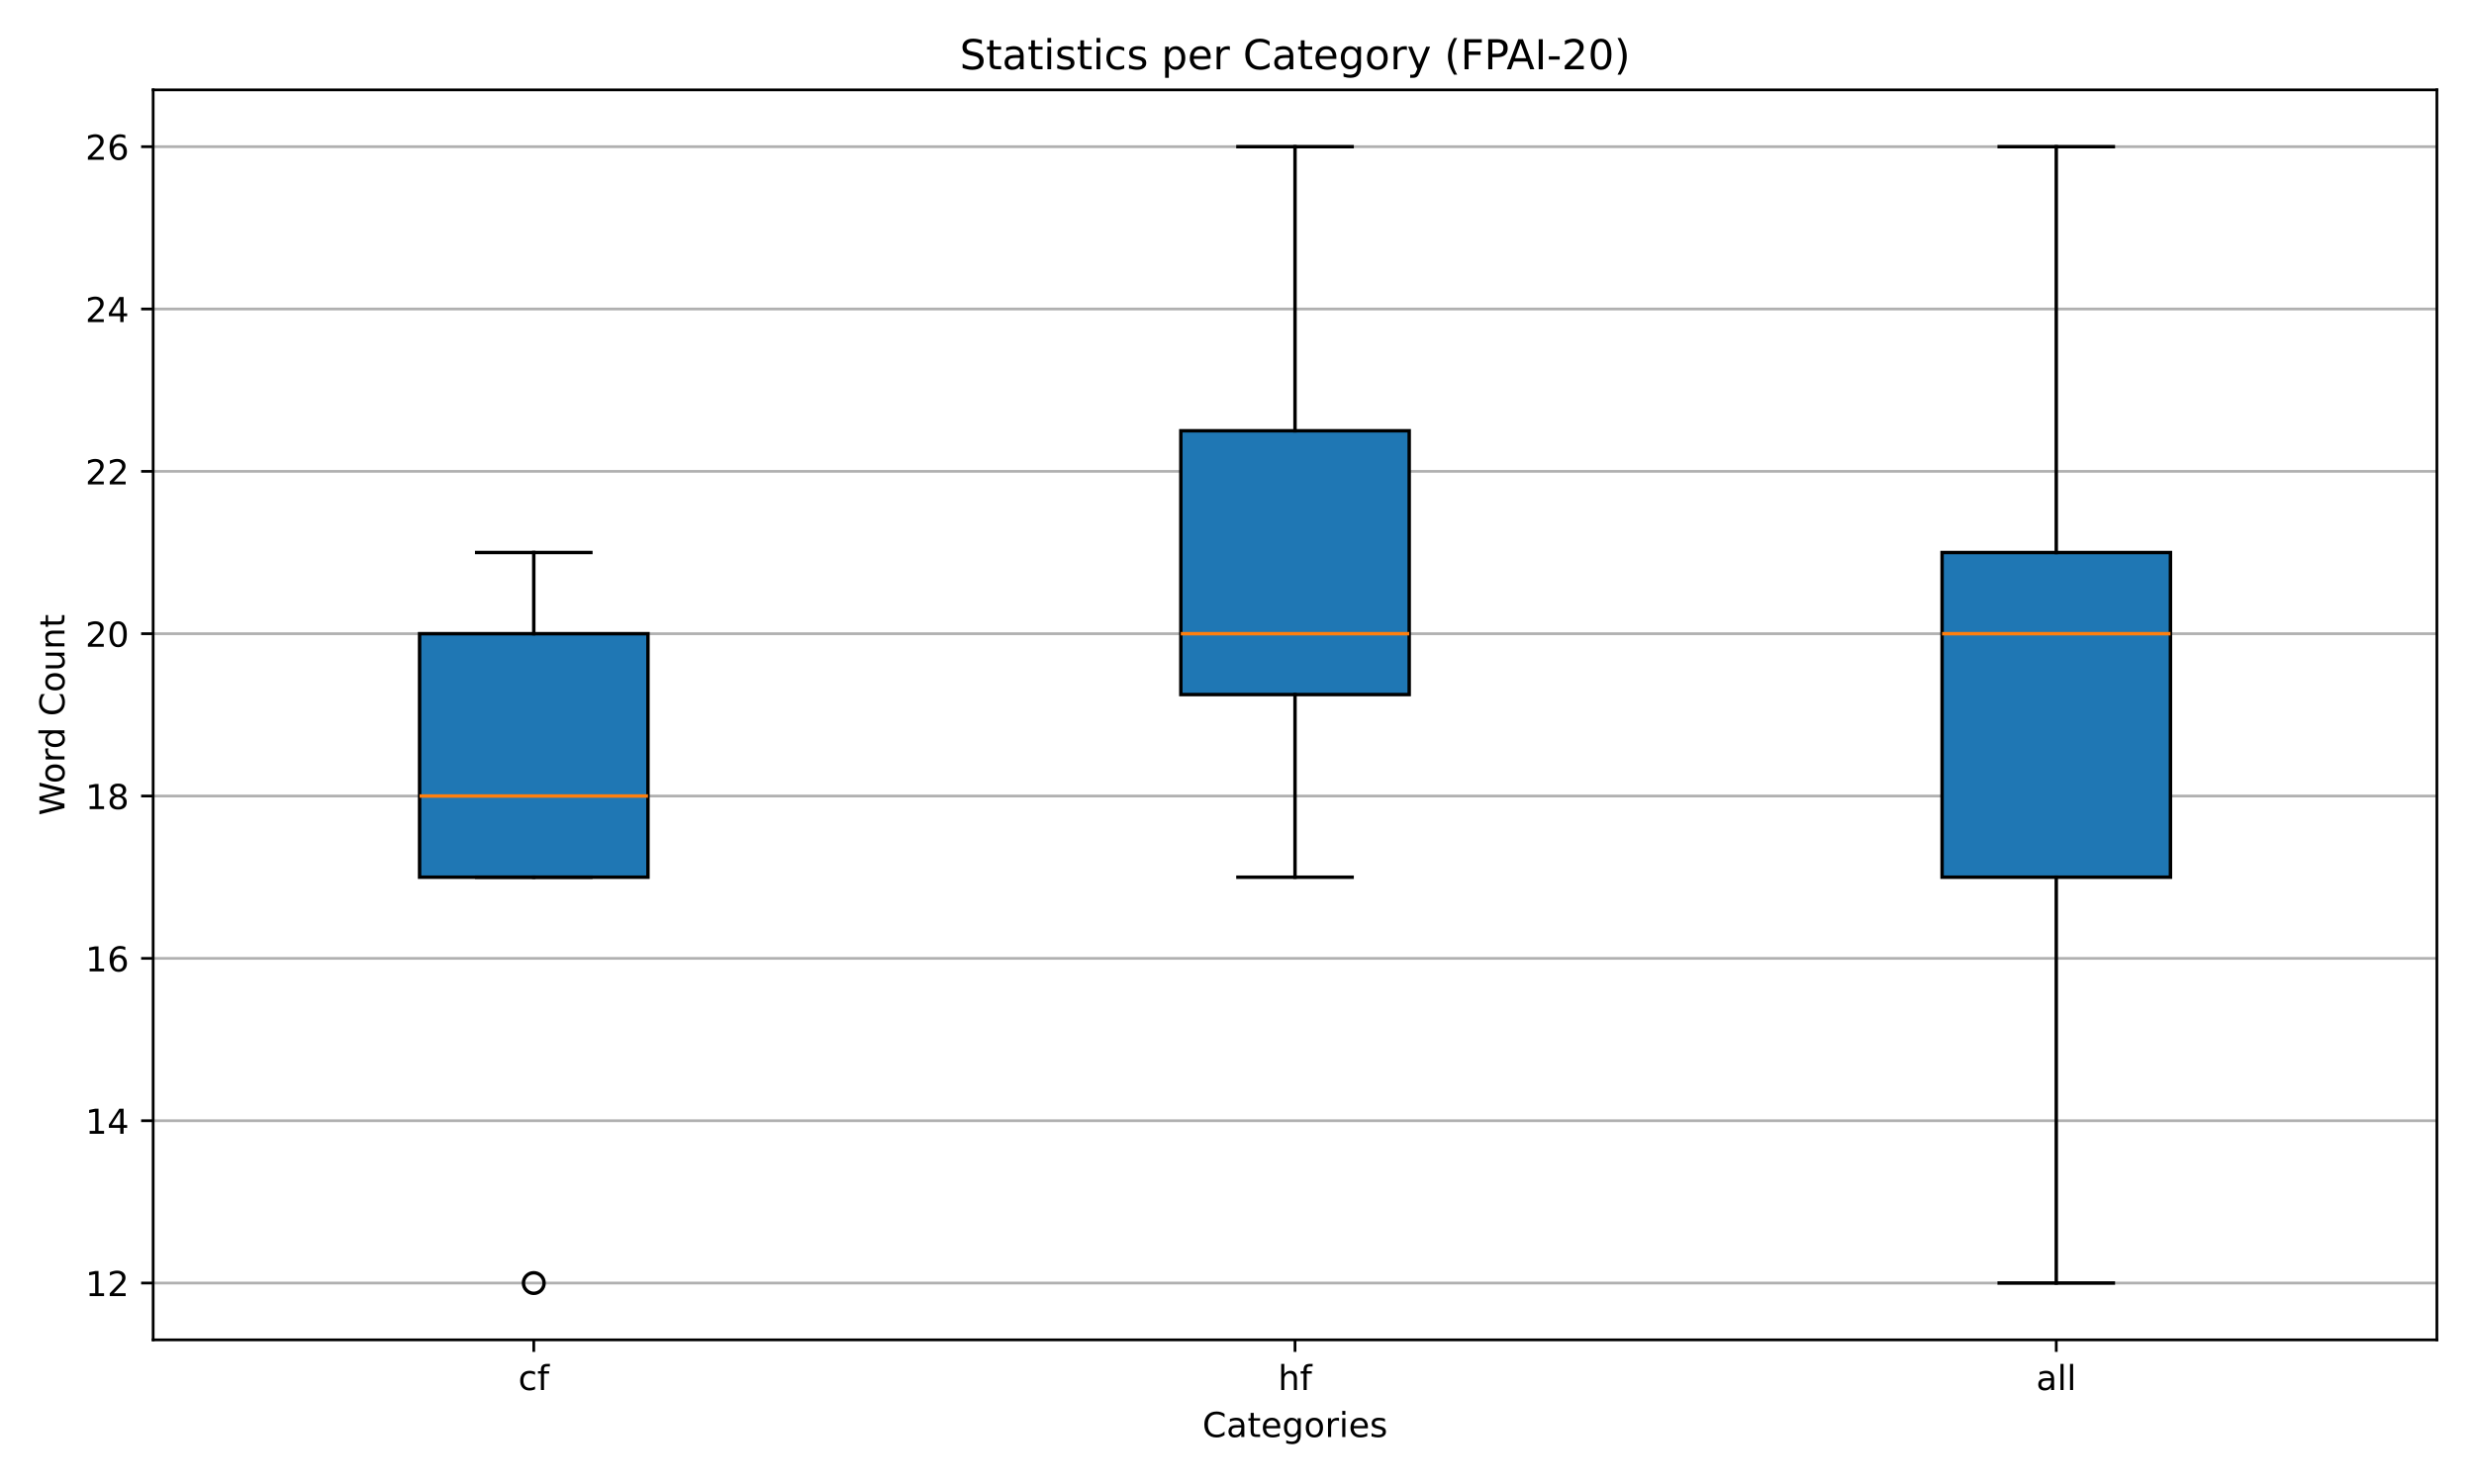
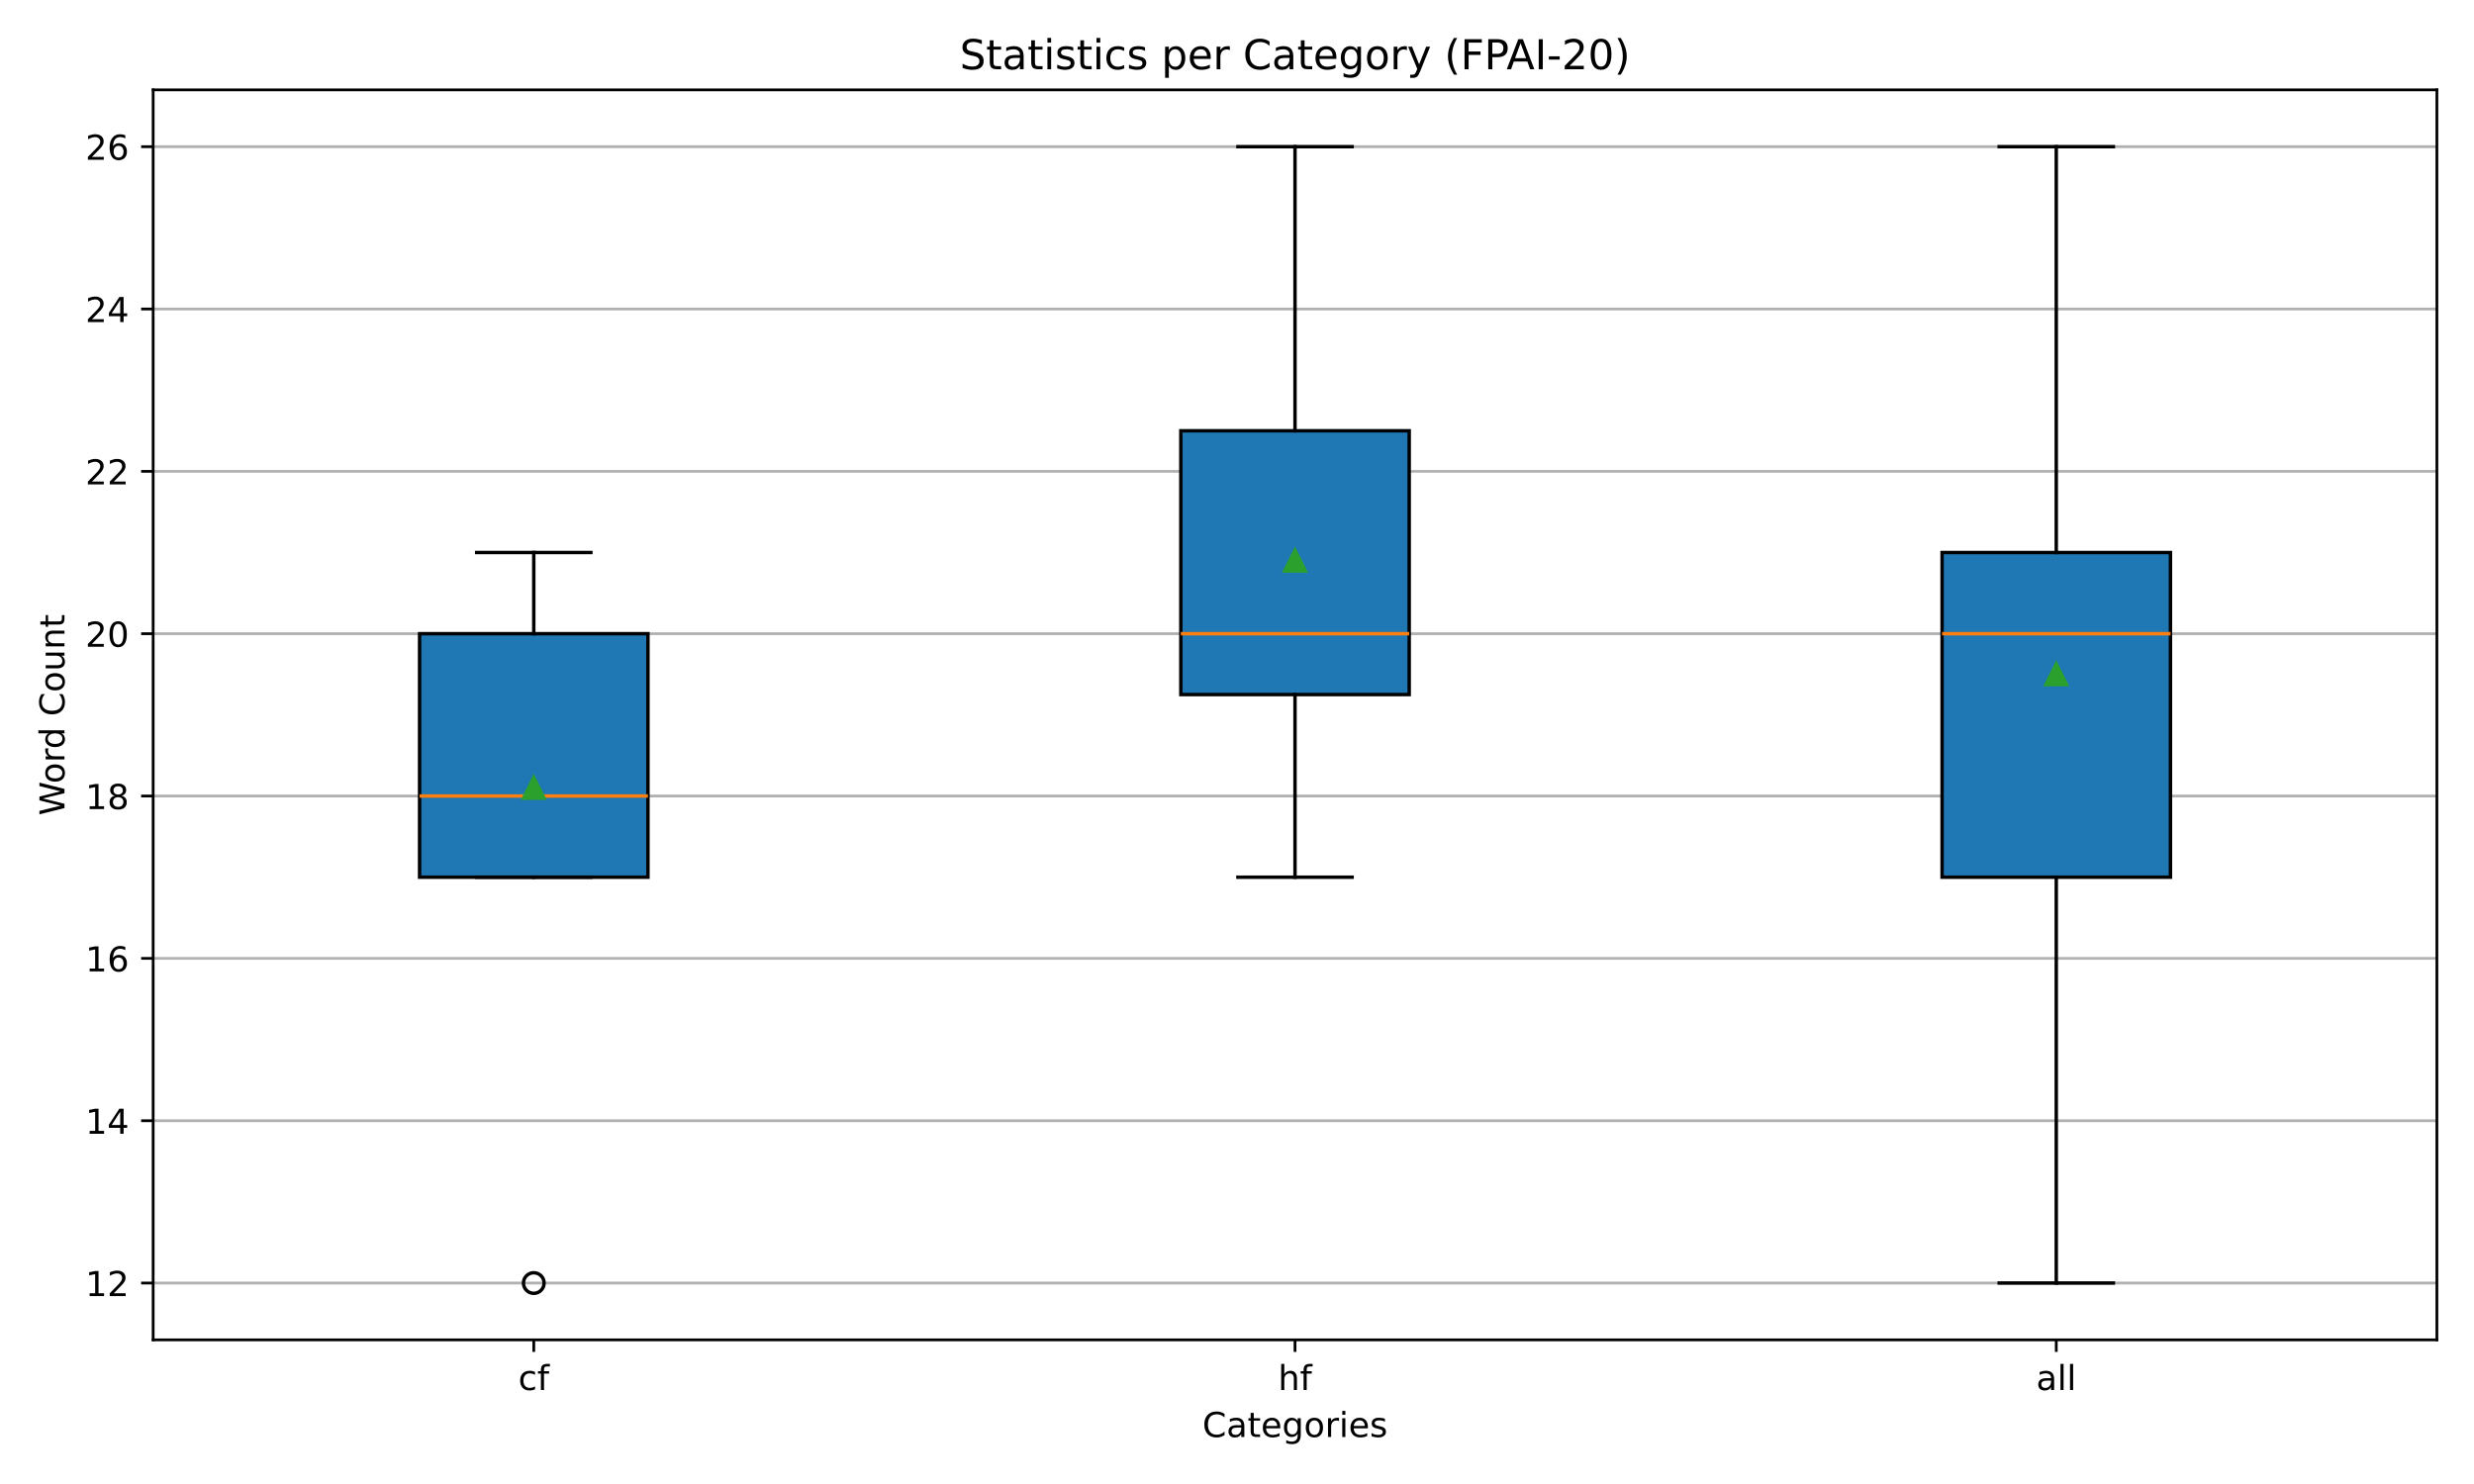
<svg xmlns="http://www.w3.org/2000/svg" xmlns:xlink="http://www.w3.org/1999/xlink" width="720pt" height="432pt" viewBox="0 0 720 432" version="1.1">
  <defs>
    <style type="text/css">*{stroke-linejoin: round; stroke-linecap: butt}</style>
  </defs>
  <g id="figure_1">
    <g id="patch_1">
      <path d="M 0 432  L 720 432  L 720 0  L 0 0  z " style="fill: #ffffff" />
    </g>
    <g id="axes_1">
      <g id="patch_2">
        <path d="M 44.57 390.04  L 709.2 390.04  L 709.2 26.16  L 44.57 26.16  z " style="fill: #ffffff" />
      </g>
      <g id="matplotlib.axis_1">
        <g id="xtick_1">
          <g id="line2d_1">
            <defs>
-               <path id="mfd4e4345b0" d="M 0 0  L 0 3.5  " style="stroke: #000000; stroke-width: 0.8" />
+               <path id="ma94950f59a" d="M 0 0  L 0 3.5  " style="stroke: #000000; stroke-width: 0.8" />
            </defs>
            <g>
-               <use xlink:href="#mfd4e4345b0" x="155.342" y="390.04" style="stroke: #000000; stroke-width: 0.8" />
+               <use xlink:href="#ma94950f59a" x="155.342" y="390.04" style="stroke: #000000; stroke-width: 0.8" />
            </g>
          </g>
          <g id="text_1">
            <g transform="translate(150.8323 404.6384) scale(0.1 -0.1)">
              <defs>
                <path id="DejaVuSans-63" d="M 3122 3366  L 3122 2828  Q 2878 2963 2633 3030  Q 2388 3097 2138 3097  Q 1578 3097 1268 2742  Q 959 2388 959 1747  Q 959 1106 1268 751  Q 1578 397 2138 397  Q 2388 397 2633 464  Q 2878 531 3122 666  L 3122 134  Q 2881 22 2623 -34  Q 2366 -91 2075 -91  Q 1284 -91 818 406  Q 353 903 353 1747  Q 353 2603 823 3093  Q 1294 3584 2113 3584  Q 2378 3584 2631 3529  Q 2884 3475 3122 3366  z " transform="scale(0.015625)" />
                <path id="DejaVuSans-66" d="M 2375 4863  L 2375 4384  L 1825 4384  Q 1516 4384 1395 4259  Q 1275 4134 1275 3809  L 1275 3500  L 2222 3500  L 2222 3053  L 1275 3053  L 1275 0  L 697 0  L 697 3053  L 147 3053  L 147 3500  L 697 3500  L 697 3744  Q 697 4328 969 4595  Q 1241 4863 1831 4863  L 2375 4863  z " transform="scale(0.015625)" />
              </defs>
              <use xlink:href="#DejaVuSans-63" />
              <use xlink:href="#DejaVuSans-66" transform="translate(54.98047 0)" />
            </g>
          </g>
        </g>
        <g id="xtick_2">
          <g id="line2d_2">
            <g>
-               <use xlink:href="#mfd4e4345b0" x="376.885" y="390.04" style="stroke: #000000; stroke-width: 0.8" />
+               <use xlink:href="#ma94950f59a" x="376.885" y="390.04" style="stroke: #000000; stroke-width: 0.8" />
            </g>
          </g>
          <g id="text_2">
            <g transform="translate(371.9561 404.6384) scale(0.1 -0.1)">
              <defs>
                <path id="DejaVuSans-68" d="M 3513 2113  L 3513 0  L 2938 0  L 2938 2094  Q 2938 2591 2744 2837  Q 2550 3084 2163 3084  Q 1697 3084 1428 2787  Q 1159 2491 1159 1978  L 1159 0  L 581 0  L 581 4863  L 1159 4863  L 1159 2956  Q 1366 3272 1645 3428  Q 1925 3584 2291 3584  Q 2894 3584 3203 3211  Q 3513 2838 3513 2113  z " transform="scale(0.015625)" />
              </defs>
              <use xlink:href="#DejaVuSans-68" />
              <use xlink:href="#DejaVuSans-66" transform="translate(63.37891 0)" />
            </g>
          </g>
        </g>
        <g id="xtick_3">
          <g id="line2d_3">
            <g>
-               <use xlink:href="#mfd4e4345b0" x="598.428" y="390.04" style="stroke: #000000; stroke-width: 0.8" />
+               <use xlink:href="#ma94950f59a" x="598.428" y="390.04" style="stroke: #000000; stroke-width: 0.8" />
            </g>
          </g>
          <g id="text_3">
            <g transform="translate(592.5861 404.6384) scale(0.1 -0.1)">
              <defs>
                <path id="DejaVuSans-61" d="M 2194 1759  Q 1497 1759 1228 1600  Q 959 1441 959 1056  Q 959 750 1161 570  Q 1363 391 1709 391  Q 2188 391 2477 730  Q 2766 1069 2766 1631  L 2766 1759  L 2194 1759  z M 3341 1997  L 3341 0  L 2766 0  L 2766 531  Q 2569 213 2275 61  Q 1981 -91 1556 -91  Q 1019 -91 701 211  Q 384 513 384 1019  Q 384 1609 779 1909  Q 1175 2209 1959 2209  L 2766 2209  L 2766 2266  Q 2766 2663 2505 2880  Q 2244 3097 1772 3097  Q 1472 3097 1187 3025  Q 903 2953 641 2809  L 641 3341  Q 956 3463 1253 3523  Q 1550 3584 1831 3584  Q 2591 3584 2966 3190  Q 3341 2797 3341 1997  z " transform="scale(0.015625)" />
                <path id="DejaVuSans-6c" d="M 603 4863  L 1178 4863  L 1178 0  L 603 0  L 603 4863  z " transform="scale(0.015625)" />
              </defs>
              <use xlink:href="#DejaVuSans-61" />
              <use xlink:href="#DejaVuSans-6c" transform="translate(61.2793 0)" />
              <use xlink:href="#DejaVuSans-6c" transform="translate(89.0625 0)" />
            </g>
          </g>
        </g>
        <g id="text_4">
          <g transform="translate(349.9334 418.3166) scale(0.1 -0.1)">
            <defs>
              <path id="DejaVuSans-43" d="M 4122 4306  L 4122 3641  Q 3803 3938 3442 4084  Q 3081 4231 2675 4231  Q 1875 4231 1450 3742  Q 1025 3253 1025 2328  Q 1025 1406 1450 917  Q 1875 428 2675 428  Q 3081 428 3442 575  Q 3803 722 4122 1019  L 4122 359  Q 3791 134 3420 21  Q 3050 -91 2638 -91  Q 1578 -91 968 557  Q 359 1206 359 2328  Q 359 3453 968 4101  Q 1578 4750 2638 4750  Q 3056 4750 3426 4639  Q 3797 4528 4122 4306  z " transform="scale(0.015625)" />
              <path id="DejaVuSans-74" d="M 1172 4494  L 1172 3500  L 2356 3500  L 2356 3053  L 1172 3053  L 1172 1153  Q 1172 725 1289 603  Q 1406 481 1766 481  L 2356 481  L 2356 0  L 1766 0  Q 1100 0 847 248  Q 594 497 594 1153  L 594 3053  L 172 3053  L 172 3500  L 594 3500  L 594 4494  L 1172 4494  z " transform="scale(0.015625)" />
              <path id="DejaVuSans-65" d="M 3597 1894  L 3597 1613  L 953 1613  Q 991 1019 1311 708  Q 1631 397 2203 397  Q 2534 397 2845 478  Q 3156 559 3463 722  L 3463 178  Q 3153 47 2828 -22  Q 2503 -91 2169 -91  Q 1331 -91 842 396  Q 353 884 353 1716  Q 353 2575 817 3079  Q 1281 3584 2069 3584  Q 2775 3584 3186 3129  Q 3597 2675 3597 1894  z M 3022 2063  Q 3016 2534 2758 2815  Q 2500 3097 2075 3097  Q 1594 3097 1305 2825  Q 1016 2553 972 2059  L 3022 2063  z " transform="scale(0.015625)" />
              <path id="DejaVuSans-67" d="M 2906 1791  Q 2906 2416 2648 2759  Q 2391 3103 1925 3103  Q 1463 3103 1205 2759  Q 947 2416 947 1791  Q 947 1169 1205 825  Q 1463 481 1925 481  Q 2391 481 2648 825  Q 2906 1169 2906 1791  z M 3481 434  Q 3481 -459 3084 -895  Q 2688 -1331 1869 -1331  Q 1566 -1331 1297 -1286  Q 1028 -1241 775 -1147  L 775 -588  Q 1028 -725 1275 -790  Q 1522 -856 1778 -856  Q 2344 -856 2625 -561  Q 2906 -266 2906 331  L 2906 616  Q 2728 306 2450 153  Q 2172 0 1784 0  Q 1141 0 747 490  Q 353 981 353 1791  Q 353 2603 747 3093  Q 1141 3584 1784 3584  Q 2172 3584 2450 3431  Q 2728 3278 2906 2969  L 2906 3500  L 3481 3500  L 3481 434  z " transform="scale(0.015625)" />
              <path id="DejaVuSans-6f" d="M 1959 3097  Q 1497 3097 1228 2736  Q 959 2375 959 1747  Q 959 1119 1226 758  Q 1494 397 1959 397  Q 2419 397 2687 759  Q 2956 1122 2956 1747  Q 2956 2369 2687 2733  Q 2419 3097 1959 3097  z M 1959 3584  Q 2709 3584 3137 3096  Q 3566 2609 3566 1747  Q 3566 888 3137 398  Q 2709 -91 1959 -91  Q 1206 -91 779 398  Q 353 888 353 1747  Q 353 2609 779 3096  Q 1206 3584 1959 3584  z " transform="scale(0.015625)" />
              <path id="DejaVuSans-72" d="M 2631 2963  Q 2534 3019 2420 3045  Q 2306 3072 2169 3072  Q 1681 3072 1420 2755  Q 1159 2438 1159 1844  L 1159 0  L 581 0  L 581 3500  L 1159 3500  L 1159 2956  Q 1341 3275 1631 3429  Q 1922 3584 2338 3584  Q 2397 3584 2469 3576  Q 2541 3569 2628 3553  L 2631 2963  z " transform="scale(0.015625)" />
              <path id="DejaVuSans-69" d="M 603 3500  L 1178 3500  L 1178 0  L 603 0  L 603 3500  z M 603 4863  L 1178 4863  L 1178 4134  L 603 4134  L 603 4863  z " transform="scale(0.015625)" />
              <path id="DejaVuSans-73" d="M 2834 3397  L 2834 2853  Q 2591 2978 2328 3040  Q 2066 3103 1784 3103  Q 1356 3103 1142 2972  Q 928 2841 928 2578  Q 928 2378 1081 2264  Q 1234 2150 1697 2047  L 1894 2003  Q 2506 1872 2764 1633  Q 3022 1394 3022 966  Q 3022 478 2636 193  Q 2250 -91 1575 -91  Q 1294 -91 989 -36  Q 684 19 347 128  L 347 722  Q 666 556 975 473  Q 1284 391 1588 391  Q 1994 391 2212 530  Q 2431 669 2431 922  Q 2431 1156 2273 1281  Q 2116 1406 1581 1522  L 1381 1569  Q 847 1681 609 1914  Q 372 2147 372 2553  Q 372 3047 722 3315  Q 1072 3584 1716 3584  Q 2034 3584 2315 3537  Q 2597 3491 2834 3397  z " transform="scale(0.015625)" />
            </defs>
            <use xlink:href="#DejaVuSans-43" />
            <use xlink:href="#DejaVuSans-61" transform="translate(69.82422 0)" />
            <use xlink:href="#DejaVuSans-74" transform="translate(131.1035 0)" />
            <use xlink:href="#DejaVuSans-65" transform="translate(170.3125 0)" />
            <use xlink:href="#DejaVuSans-67" transform="translate(231.8359 0)" />
            <use xlink:href="#DejaVuSans-6f" transform="translate(295.3125 0)" />
            <use xlink:href="#DejaVuSans-72" transform="translate(356.4941 0)" />
            <use xlink:href="#DejaVuSans-69" transform="translate(397.6074 0)" />
            <use xlink:href="#DejaVuSans-65" transform="translate(425.3906 0)" />
            <use xlink:href="#DejaVuSans-73" transform="translate(486.9141 0)" />
          </g>
        </g>
      </g>
      <g id="matplotlib.axis_2">
        <g id="ytick_1">
          <g id="line2d_4">
-             <path d="M 44.57 373.5  L 709.2 373.5  " clip-path="url(#p1d890587c5)" style="fill: none; stroke: #b0b0b0; stroke-width: 0.8; stroke-linecap: square" />
+             <path d="M 44.57 373.5  L 709.2 373.5  " clip-path="url(#p83e2a2ade6)" style="fill: none; stroke: #b0b0b0; stroke-width: 0.8; stroke-linecap: square" />
          </g>
          <g id="line2d_5">
            <defs>
-               <path id="mf38fc05f3b" d="M 0 0  L -3.5 0  " style="stroke: #000000; stroke-width: 0.8" />
+               <path id="m61c9962308" d="M 0 0  L -3.5 0  " style="stroke: #000000; stroke-width: 0.8" />
            </defs>
            <g>
-               <use xlink:href="#mf38fc05f3b" x="44.57" y="373.5" style="stroke: #000000; stroke-width: 0.8" />
+               <use xlink:href="#m61c9962308" x="44.57" y="373.5" style="stroke: #000000; stroke-width: 0.8" />
            </g>
          </g>
          <g id="text_5">
            <g transform="translate(24.845 377.2992) scale(0.1 -0.1)">
              <defs>
                <path id="DejaVuSans-31" d="M 794 531  L 1825 531  L 1825 4091  L 703 3866  L 703 4441  L 1819 4666  L 2450 4666  L 2450 531  L 3481 531  L 3481 0  L 794 0  L 794 531  z " transform="scale(0.015625)" />
                <path id="DejaVuSans-32" d="M 1228 531  L 3431 531  L 3431 0  L 469 0  L 469 531  Q 828 903 1448 1529  Q 2069 2156 2228 2338  Q 2531 2678 2651 2914  Q 2772 3150 2772 3378  Q 2772 3750 2511 3984  Q 2250 4219 1831 4219  Q 1534 4219 1204 4116  Q 875 4013 500 3803  L 500 4441  Q 881 4594 1212 4672  Q 1544 4750 1819 4750  Q 2544 4750 2975 4387  Q 3406 4025 3406 3419  Q 3406 3131 3298 2873  Q 3191 2616 2906 2266  Q 2828 2175 2409 1742  Q 1991 1309 1228 531  z " transform="scale(0.015625)" />
              </defs>
              <use xlink:href="#DejaVuSans-31" />
              <use xlink:href="#DejaVuSans-32" transform="translate(63.62305 0)" />
            </g>
          </g>
        </g>
        <g id="ytick_2">
          <g id="line2d_6">
-             <path d="M 44.57 326.243  L 709.2 326.243  " clip-path="url(#p1d890587c5)" style="fill: none; stroke: #b0b0b0; stroke-width: 0.8; stroke-linecap: square" />
+             <path d="M 44.57 326.243  L 709.2 326.243  " clip-path="url(#p83e2a2ade6)" style="fill: none; stroke: #b0b0b0; stroke-width: 0.8; stroke-linecap: square" />
          </g>
          <g id="line2d_7">
            <g>
-               <use xlink:href="#mf38fc05f3b" x="44.57" y="326.243" style="stroke: #000000; stroke-width: 0.8" />
+               <use xlink:href="#m61c9962308" x="44.57" y="326.243" style="stroke: #000000; stroke-width: 0.8" />
            </g>
          </g>
          <g id="text_6">
            <g transform="translate(24.845 330.0421) scale(0.1 -0.1)">
              <defs>
                <path id="DejaVuSans-34" d="M 2419 4116  L 825 1625  L 2419 1625  L 2419 4116  z M 2253 4666  L 3047 4666  L 3047 1625  L 3713 1625  L 3713 1100  L 3047 1100  L 3047 0  L 2419 0  L 2419 1100  L 313 1100  L 313 1709  L 2253 4666  z " transform="scale(0.015625)" />
              </defs>
              <use xlink:href="#DejaVuSans-31" />
              <use xlink:href="#DejaVuSans-34" transform="translate(63.62305 0)" />
            </g>
          </g>
        </g>
        <g id="ytick_3">
          <g id="line2d_8">
-             <path d="M 44.57 278.986  L 709.2 278.986  " clip-path="url(#p1d890587c5)" style="fill: none; stroke: #b0b0b0; stroke-width: 0.8; stroke-linecap: square" />
+             <path d="M 44.57 278.986  L 709.2 278.986  " clip-path="url(#p83e2a2ade6)" style="fill: none; stroke: #b0b0b0; stroke-width: 0.8; stroke-linecap: square" />
          </g>
          <g id="line2d_9">
            <g>
-               <use xlink:href="#mf38fc05f3b" x="44.57" y="278.986" style="stroke: #000000; stroke-width: 0.8" />
+               <use xlink:href="#m61c9962308" x="44.57" y="278.986" style="stroke: #000000; stroke-width: 0.8" />
            </g>
          </g>
          <g id="text_7">
            <g transform="translate(24.845 282.7849) scale(0.1 -0.1)">
              <defs>
                <path id="DejaVuSans-36" d="M 2113 2584  Q 1688 2584 1439 2293  Q 1191 2003 1191 1497  Q 1191 994 1439 701  Q 1688 409 2113 409  Q 2538 409 2786 701  Q 3034 994 3034 1497  Q 3034 2003 2786 2293  Q 2538 2584 2113 2584  z M 3366 4563  L 3366 3988  Q 3128 4100 2886 4159  Q 2644 4219 2406 4219  Q 1781 4219 1451 3797  Q 1122 3375 1075 2522  Q 1259 2794 1537 2939  Q 1816 3084 2150 3084  Q 2853 3084 3261 2657  Q 3669 2231 3669 1497  Q 3669 778 3244 343  Q 2819 -91 2113 -91  Q 1303 -91 875 529  Q 447 1150 447 2328  Q 447 3434 972 4092  Q 1497 4750 2381 4750  Q 2619 4750 2861 4703  Q 3103 4656 3366 4563  z " transform="scale(0.015625)" />
              </defs>
              <use xlink:href="#DejaVuSans-31" />
              <use xlink:href="#DejaVuSans-36" transform="translate(63.62305 0)" />
            </g>
          </g>
        </g>
        <g id="ytick_4">
          <g id="line2d_10">
-             <path d="M 44.57 231.729  L 709.2 231.729  " clip-path="url(#p1d890587c5)" style="fill: none; stroke: #b0b0b0; stroke-width: 0.8; stroke-linecap: square" />
+             <path d="M 44.57 231.729  L 709.2 231.729  " clip-path="url(#p83e2a2ade6)" style="fill: none; stroke: #b0b0b0; stroke-width: 0.8; stroke-linecap: square" />
          </g>
          <g id="line2d_11">
            <g>
-               <use xlink:href="#mf38fc05f3b" x="44.57" y="231.729" style="stroke: #000000; stroke-width: 0.8" />
+               <use xlink:href="#m61c9962308" x="44.57" y="231.729" style="stroke: #000000; stroke-width: 0.8" />
            </g>
          </g>
          <g id="text_8">
            <g transform="translate(24.845 235.5278) scale(0.1 -0.1)">
              <defs>
                <path id="DejaVuSans-38" d="M 2034 2216  Q 1584 2216 1326 1975  Q 1069 1734 1069 1313  Q 1069 891 1326 650  Q 1584 409 2034 409  Q 2484 409 2743 651  Q 3003 894 3003 1313  Q 3003 1734 2745 1975  Q 2488 2216 2034 2216  z M 1403 2484  Q 997 2584 770 2862  Q 544 3141 544 3541  Q 544 4100 942 4425  Q 1341 4750 2034 4750  Q 2731 4750 3128 4425  Q 3525 4100 3525 3541  Q 3525 3141 3298 2862  Q 3072 2584 2669 2484  Q 3125 2378 3379 2068  Q 3634 1759 3634 1313  Q 3634 634 3220 271  Q 2806 -91 2034 -91  Q 1263 -91 848 271  Q 434 634 434 1313  Q 434 1759 690 2068  Q 947 2378 1403 2484  z M 1172 3481  Q 1172 3119 1398 2916  Q 1625 2713 2034 2713  Q 2441 2713 2670 2916  Q 2900 3119 2900 3481  Q 2900 3844 2670 4047  Q 2441 4250 2034 4250  Q 1625 4250 1398 4047  Q 1172 3844 1172 3481  z " transform="scale(0.015625)" />
              </defs>
              <use xlink:href="#DejaVuSans-31" />
              <use xlink:href="#DejaVuSans-38" transform="translate(63.62305 0)" />
            </g>
          </g>
        </g>
        <g id="ytick_5">
          <g id="line2d_12">
-             <path d="M 44.57 184.471  L 709.2 184.471  " clip-path="url(#p1d890587c5)" style="fill: none; stroke: #b0b0b0; stroke-width: 0.8; stroke-linecap: square" />
+             <path d="M 44.57 184.471  L 709.2 184.471  " clip-path="url(#p83e2a2ade6)" style="fill: none; stroke: #b0b0b0; stroke-width: 0.8; stroke-linecap: square" />
          </g>
          <g id="line2d_13">
            <g>
-               <use xlink:href="#mf38fc05f3b" x="44.57" y="184.471" style="stroke: #000000; stroke-width: 0.8" />
+               <use xlink:href="#m61c9962308" x="44.57" y="184.471" style="stroke: #000000; stroke-width: 0.8" />
            </g>
          </g>
          <g id="text_9">
            <g transform="translate(24.845 188.2706) scale(0.1 -0.1)">
              <defs>
                <path id="DejaVuSans-30" d="M 2034 4250  Q 1547 4250 1301 3770  Q 1056 3291 1056 2328  Q 1056 1369 1301 889  Q 1547 409 2034 409  Q 2525 409 2770 889  Q 3016 1369 3016 2328  Q 3016 3291 2770 3770  Q 2525 4250 2034 4250  z M 2034 4750  Q 2819 4750 3233 4129  Q 3647 3509 3647 2328  Q 3647 1150 3233 529  Q 2819 -91 2034 -91  Q 1250 -91 836 529  Q 422 1150 422 2328  Q 422 3509 836 4129  Q 1250 4750 2034 4750  z " transform="scale(0.015625)" />
              </defs>
              <use xlink:href="#DejaVuSans-32" />
              <use xlink:href="#DejaVuSans-30" transform="translate(63.62305 0)" />
            </g>
          </g>
        </g>
        <g id="ytick_6">
          <g id="line2d_14">
-             <path d="M 44.57 137.214  L 709.2 137.214  " clip-path="url(#p1d890587c5)" style="fill: none; stroke: #b0b0b0; stroke-width: 0.8; stroke-linecap: square" />
+             <path d="M 44.57 137.214  L 709.2 137.214  " clip-path="url(#p83e2a2ade6)" style="fill: none; stroke: #b0b0b0; stroke-width: 0.8; stroke-linecap: square" />
          </g>
          <g id="line2d_15">
            <g>
-               <use xlink:href="#mf38fc05f3b" x="44.57" y="137.214" style="stroke: #000000; stroke-width: 0.8" />
+               <use xlink:href="#m61c9962308" x="44.57" y="137.214" style="stroke: #000000; stroke-width: 0.8" />
            </g>
          </g>
          <g id="text_10">
            <g transform="translate(24.845 141.0135) scale(0.1 -0.1)">
              <use xlink:href="#DejaVuSans-32" />
              <use xlink:href="#DejaVuSans-32" transform="translate(63.62305 0)" />
            </g>
          </g>
        </g>
        <g id="ytick_7">
          <g id="line2d_16">
-             <path d="M 44.57 89.957  L 709.2 89.957  " clip-path="url(#p1d890587c5)" style="fill: none; stroke: #b0b0b0; stroke-width: 0.8; stroke-linecap: square" />
+             <path d="M 44.57 89.957  L 709.2 89.957  " clip-path="url(#p83e2a2ade6)" style="fill: none; stroke: #b0b0b0; stroke-width: 0.8; stroke-linecap: square" />
          </g>
          <g id="line2d_17">
            <g>
-               <use xlink:href="#mf38fc05f3b" x="44.57" y="89.957" style="stroke: #000000; stroke-width: 0.8" />
+               <use xlink:href="#m61c9962308" x="44.57" y="89.957" style="stroke: #000000; stroke-width: 0.8" />
            </g>
          </g>
          <g id="text_11">
            <g transform="translate(24.845 93.75636) scale(0.1 -0.1)">
              <use xlink:href="#DejaVuSans-32" />
              <use xlink:href="#DejaVuSans-34" transform="translate(63.62305 0)" />
            </g>
          </g>
        </g>
        <g id="ytick_8">
          <g id="line2d_18">
-             <path d="M 44.57 42.7  L 709.2 42.7  " clip-path="url(#p1d890587c5)" style="fill: none; stroke: #b0b0b0; stroke-width: 0.8; stroke-linecap: square" />
+             <path d="M 44.57 42.7  L 709.2 42.7  " clip-path="url(#p83e2a2ade6)" style="fill: none; stroke: #b0b0b0; stroke-width: 0.8; stroke-linecap: square" />
          </g>
          <g id="line2d_19">
            <g>
-               <use xlink:href="#mf38fc05f3b" x="44.57" y="42.7" style="stroke: #000000; stroke-width: 0.8" />
+               <use xlink:href="#m61c9962308" x="44.57" y="42.7" style="stroke: #000000; stroke-width: 0.8" />
            </g>
          </g>
          <g id="text_12">
            <g transform="translate(24.845 46.49922) scale(0.1 -0.1)">
              <use xlink:href="#DejaVuSans-32" />
              <use xlink:href="#DejaVuSans-36" transform="translate(63.62305 0)" />
            </g>
          </g>
        </g>
        <g id="text_13">
          <g transform="translate(18.76531 237.3891) rotate(-90) scale(0.1 -0.1)">
            <defs>
              <path id="DejaVuSans-57" d="M 213 4666  L 850 4666  L 1831 722  L 2809 4666  L 3519 4666  L 4500 722  L 5478 4666  L 6119 4666  L 4947 0  L 4153 0  L 3169 4050  L 2175 0  L 1381 0  L 213 4666  z " transform="scale(0.015625)" />
              <path id="DejaVuSans-64" d="M 2906 2969  L 2906 4863  L 3481 4863  L 3481 0  L 2906 0  L 2906 525  Q 2725 213 2448 61  Q 2172 -91 1784 -91  Q 1150 -91 751 415  Q 353 922 353 1747  Q 353 2572 751 3078  Q 1150 3584 1784 3584  Q 2172 3584 2448 3432  Q 2725 3281 2906 2969  z M 947 1747  Q 947 1113 1208 752  Q 1469 391 1925 391  Q 2381 391 2643 752  Q 2906 1113 2906 1747  Q 2906 2381 2643 2742  Q 2381 3103 1925 3103  Q 1469 3103 1208 2742  Q 947 2381 947 1747  z " transform="scale(0.015625)" />
              <path id="DejaVuSans-20" transform="scale(0.015625)" />
              <path id="DejaVuSans-75" d="M 544 1381  L 544 3500  L 1119 3500  L 1119 1403  Q 1119 906 1312 657  Q 1506 409 1894 409  Q 2359 409 2629 706  Q 2900 1003 2900 1516  L 2900 3500  L 3475 3500  L 3475 0  L 2900 0  L 2900 538  Q 2691 219 2414 64  Q 2138 -91 1772 -91  Q 1169 -91 856 284  Q 544 659 544 1381  z M 1991 3584  L 1991 3584  z " transform="scale(0.015625)" />
              <path id="DejaVuSans-6e" d="M 3513 2113  L 3513 0  L 2938 0  L 2938 2094  Q 2938 2591 2744 2837  Q 2550 3084 2163 3084  Q 1697 3084 1428 2787  Q 1159 2491 1159 1978  L 1159 0  L 581 0  L 581 3500  L 1159 3500  L 1159 2956  Q 1366 3272 1645 3428  Q 1925 3584 2291 3584  Q 2894 3584 3203 3211  Q 3513 2838 3513 2113  z " transform="scale(0.015625)" />
            </defs>
            <use xlink:href="#DejaVuSans-57" />
            <use xlink:href="#DejaVuSans-6f" transform="translate(93.00195 0)" />
            <use xlink:href="#DejaVuSans-72" transform="translate(154.1836 0)" />
            <use xlink:href="#DejaVuSans-64" transform="translate(193.5469 0)" />
            <use xlink:href="#DejaVuSans-20" transform="translate(257.0234 0)" />
            <use xlink:href="#DejaVuSans-43" transform="translate(288.8105 0)" />
            <use xlink:href="#DejaVuSans-6f" transform="translate(358.6348 0)" />
            <use xlink:href="#DejaVuSans-75" transform="translate(419.8164 0)" />
            <use xlink:href="#DejaVuSans-6e" transform="translate(483.1953 0)" />
            <use xlink:href="#DejaVuSans-74" transform="translate(546.5742 0)" />
          </g>
        </g>
      </g>
      <g id="patch_3">
-         <path d="M 122.11 255.357  L 188.573 255.357  L 188.573 184.471  L 122.11 184.471  L 122.11 255.357  z " clip-path="url(#p1d890587c5)" style="fill: #1f77b4; stroke: #000000; stroke-linejoin: miter" />
+         <path d="M 122.11 255.357  L 188.573 255.357  L 188.573 184.471  L 122.11 184.471  L 122.11 255.357  z " clip-path="url(#p83e2a2ade6)" style="fill: #1f77b4; stroke: #000000; stroke-linejoin: miter" />
      </g>
      <g id="line2d_20">
-         <path d="M 155.342 255.357  L 155.342 255.357  " clip-path="url(#p1d890587c5)" style="fill: none; stroke: #000000; stroke-linecap: square" />
+         <path d="M 155.342 255.357  L 155.342 255.357  " clip-path="url(#p83e2a2ade6)" style="fill: none; stroke: #000000; stroke-linecap: square" />
      </g>
      <g id="line2d_21">
-         <path d="M 155.342 184.471  L 155.342 160.843  " clip-path="url(#p1d890587c5)" style="fill: none; stroke: #000000; stroke-linecap: square" />
+         <path d="M 155.342 184.471  L 155.342 160.843  " clip-path="url(#p83e2a2ade6)" style="fill: none; stroke: #000000; stroke-linecap: square" />
      </g>
      <g id="line2d_22">
-         <path d="M 138.726 255.357  L 171.957 255.357  " clip-path="url(#p1d890587c5)" style="fill: none; stroke: #000000; stroke-linecap: square" />
+         <path d="M 138.726 255.357  L 171.957 255.357  " clip-path="url(#p83e2a2ade6)" style="fill: none; stroke: #000000; stroke-linecap: square" />
      </g>
      <g id="line2d_23">
-         <path d="M 138.726 160.843  L 171.957 160.843  " clip-path="url(#p1d890587c5)" style="fill: none; stroke: #000000; stroke-linecap: square" />
+         <path d="M 138.726 160.843  L 171.957 160.843  " clip-path="url(#p83e2a2ade6)" style="fill: none; stroke: #000000; stroke-linecap: square" />
      </g>
      <g id="line2d_24">
        <defs>
-           <path id="m33a89b88c9" d="M 0 3  C 0.796 3 1.559 2.684 2.121 2.121  C 2.684 1.559 3 0.796 3 0  C 3 -0.796 2.684 -1.559 2.121 -2.121  C 1.559 -2.684 0.796 -3 0 -3  C -0.796 -3 -1.559 -2.684 -2.121 -2.121  C -2.684 -1.559 -3 -0.796 -3 0  C -3 0.796 -2.684 1.559 -2.121 2.121  C -1.559 2.684 -0.796 3 0 3  z " style="stroke: #000000" />
+           <path id="m61e2b10c3d" d="M 0 3  C 0.796 3 1.559 2.684 2.121 2.121  C 2.684 1.559 3 0.796 3 0  C 3 -0.796 2.684 -1.559 2.121 -2.121  C 1.559 -2.684 0.796 -3 0 -3  C -0.796 -3 -1.559 -2.684 -2.121 -2.121  C -2.684 -1.559 -3 -0.796 -3 0  C -3 0.796 -2.684 1.559 -2.121 2.121  C -1.559 2.684 -0.796 3 0 3  z " style="stroke: #000000" />
        </defs>
-         <g clip-path="url(#p1d890587c5)">
-           <use xlink:href="#m33a89b88c9" x="155.342" y="373.5" style="fill-opacity: 0; stroke: #000000" />
+         <g clip-path="url(#p83e2a2ade6)">
+           <use xlink:href="#m61e2b10c3d" x="155.342" y="373.5" style="fill-opacity: 0; stroke: #000000" />
        </g>
      </g>
      <g id="patch_4">
-         <path d="M 343.654 202.193  L 410.116 202.193  L 410.116 125.4  L 343.654 125.4  L 343.654 202.193  z " clip-path="url(#p1d890587c5)" style="fill: #1f77b4; stroke: #000000; stroke-linejoin: miter" />
+         <path d="M 343.654 202.193  L 410.116 202.193  L 410.116 125.4  L 343.654 125.4  L 343.654 202.193  z " clip-path="url(#p83e2a2ade6)" style="fill: #1f77b4; stroke: #000000; stroke-linejoin: miter" />
      </g>
      <g id="line2d_25">
-         <path d="M 376.885 202.193  L 376.885 255.357  " clip-path="url(#p1d890587c5)" style="fill: none; stroke: #000000; stroke-linecap: square" />
+         <path d="M 376.885 202.193  L 376.885 255.357  " clip-path="url(#p83e2a2ade6)" style="fill: none; stroke: #000000; stroke-linecap: square" />
      </g>
      <g id="line2d_26">
-         <path d="M 376.885 125.4  L 376.885 42.7  " clip-path="url(#p1d890587c5)" style="fill: none; stroke: #000000; stroke-linecap: square" />
+         <path d="M 376.885 125.4  L 376.885 42.7  " clip-path="url(#p83e2a2ade6)" style="fill: none; stroke: #000000; stroke-linecap: square" />
      </g>
      <g id="line2d_27">
-         <path d="M 360.269 255.357  L 393.501 255.357  " clip-path="url(#p1d890587c5)" style="fill: none; stroke: #000000; stroke-linecap: square" />
+         <path d="M 360.269 255.357  L 393.501 255.357  " clip-path="url(#p83e2a2ade6)" style="fill: none; stroke: #000000; stroke-linecap: square" />
      </g>
      <g id="line2d_28">
-         <path d="M 360.269 42.7  L 393.501 42.7  " clip-path="url(#p1d890587c5)" style="fill: none; stroke: #000000; stroke-linecap: square" />
+         <path d="M 360.269 42.7  L 393.501 42.7  " clip-path="url(#p83e2a2ade6)" style="fill: none; stroke: #000000; stroke-linecap: square" />
      </g>
      <g id="line2d_29" />
      <g id="patch_5">
-         <path d="M 565.197 255.357  L 631.66 255.357  L 631.66 160.843  L 565.197 160.843  L 565.197 255.357  z " clip-path="url(#p1d890587c5)" style="fill: #1f77b4; stroke: #000000; stroke-linejoin: miter" />
+         <path d="M 565.197 255.357  L 631.66 255.357  L 631.66 160.843  L 565.197 160.843  L 565.197 255.357  z " clip-path="url(#p83e2a2ade6)" style="fill: #1f77b4; stroke: #000000; stroke-linejoin: miter" />
      </g>
      <g id="line2d_30">
-         <path d="M 598.428 255.357  L 598.428 373.5  " clip-path="url(#p1d890587c5)" style="fill: none; stroke: #000000; stroke-linecap: square" />
+         <path d="M 598.428 255.357  L 598.428 373.5  " clip-path="url(#p83e2a2ade6)" style="fill: none; stroke: #000000; stroke-linecap: square" />
      </g>
      <g id="line2d_31">
-         <path d="M 598.428 160.843  L 598.428 42.7  " clip-path="url(#p1d890587c5)" style="fill: none; stroke: #000000; stroke-linecap: square" />
+         <path d="M 598.428 160.843  L 598.428 42.7  " clip-path="url(#p83e2a2ade6)" style="fill: none; stroke: #000000; stroke-linecap: square" />
      </g>
      <g id="line2d_32">
-         <path d="M 581.813 373.5  L 615.044 373.5  " clip-path="url(#p1d890587c5)" style="fill: none; stroke: #000000; stroke-linecap: square" />
+         <path d="M 581.813 373.5  L 615.044 373.5  " clip-path="url(#p83e2a2ade6)" style="fill: none; stroke: #000000; stroke-linecap: square" />
      </g>
      <g id="line2d_33">
-         <path d="M 581.813 42.7  L 615.044 42.7  " clip-path="url(#p1d890587c5)" style="fill: none; stroke: #000000; stroke-linecap: square" />
+         <path d="M 581.813 42.7  L 615.044 42.7  " clip-path="url(#p83e2a2ade6)" style="fill: none; stroke: #000000; stroke-linecap: square" />
      </g>
      <g id="line2d_34" />
      <g id="line2d_35">
-         <path d="M 122.11 231.729  L 188.573 231.729  " clip-path="url(#p1d890587c5)" style="fill: none; stroke: #ff7f0e" />
+         <path d="M 122.11 231.729  L 188.573 231.729  " clip-path="url(#p83e2a2ade6)" style="fill: none; stroke: #ff7f0e" />
      </g>
      <g id="line2d_36">
-         <path d="M 343.654 184.471  L 410.116 184.471  " clip-path="url(#p1d890587c5)" style="fill: none; stroke: #ff7f0e" />
+         <defs>
+           <path id="mf2a26ff27c" d="M 0 -3  L -3 3  L 3 3  z " style="stroke: #2ca02c; stroke-linejoin: miter" />
+         </defs>
+         <g clip-path="url(#p83e2a2ade6)">
+           <use xlink:href="#mf2a26ff27c" x="155.342" y="229.366" style="fill: #2ca02c; stroke: #2ca02c; stroke-linejoin: miter" />
+         </g>
      </g>
      <g id="line2d_37">
-         <path d="M 565.197 184.471  L 631.66 184.471  " clip-path="url(#p1d890587c5)" style="fill: none; stroke: #ff7f0e" />
+         <path d="M 343.654 184.471  L 410.116 184.471  " clip-path="url(#p83e2a2ade6)" style="fill: none; stroke: #ff7f0e" />
+       </g>
+       <g id="line2d_38">
+         <g clip-path="url(#p83e2a2ade6)">
+           <use xlink:href="#mf2a26ff27c" x="376.885" y="163.206" style="fill: #2ca02c; stroke: #2ca02c; stroke-linejoin: miter" />
+         </g>
+       </g>
+       <g id="line2d_39">
+         <path d="M 565.197 184.471  L 631.66 184.471  " clip-path="url(#p83e2a2ade6)" style="fill: none; stroke: #ff7f0e" />
+       </g>
+       <g id="line2d_40">
+         <g clip-path="url(#p83e2a2ade6)">
+           <use xlink:href="#mf2a26ff27c" x="598.428" y="196.286" style="fill: #2ca02c; stroke: #2ca02c; stroke-linejoin: miter" />
+         </g>
      </g>
      <g id="patch_6">
        <path d="M 44.57 390.04  L 44.57 26.16  " style="fill: none; stroke: #000000; stroke-width: 0.8; stroke-linejoin: miter; stroke-linecap: square" />
      </g>
      <g id="patch_7">
        <path d="M 709.2 390.04  L 709.2 26.16  " style="fill: none; stroke: #000000; stroke-width: 0.8; stroke-linejoin: miter; stroke-linecap: square" />
      </g>
      <g id="patch_8">
        <path d="M 44.57 390.04  L 709.2 390.04  " style="fill: none; stroke: #000000; stroke-width: 0.8; stroke-linejoin: miter; stroke-linecap: square" />
      </g>
      <g id="patch_9">
        <path d="M 44.57 26.16  L 709.2 26.16  " style="fill: none; stroke: #000000; stroke-width: 0.8; stroke-linejoin: miter; stroke-linecap: square" />
      </g>
      <g id="text_14">
        <g transform="translate(279.3194 20.16) scale(0.12 -0.12)">
          <defs>
            <path id="DejaVuSans-53" d="M 3425 4513  L 3425 3897  Q 3066 4069 2747 4153  Q 2428 4238 2131 4238  Q 1616 4238 1336 4038  Q 1056 3838 1056 3469  Q 1056 3159 1242 3001  Q 1428 2844 1947 2747  L 2328 2669  Q 3034 2534 3370 2195  Q 3706 1856 3706 1288  Q 3706 609 3251 259  Q 2797 -91 1919 -91  Q 1588 -91 1214 -16  Q 841 59 441 206  L 441 856  Q 825 641 1194 531  Q 1563 422 1919 422  Q 2459 422 2753 634  Q 3047 847 3047 1241  Q 3047 1584 2836 1778  Q 2625 1972 2144 2069  L 1759 2144  Q 1053 2284 737 2584  Q 422 2884 422 3419  Q 422 4038 858 4394  Q 1294 4750 2059 4750  Q 2388 4750 2728 4690  Q 3069 4631 3425 4513  z " transform="scale(0.015625)" />
            <path id="DejaVuSans-70" d="M 1159 525  L 1159 -1331  L 581 -1331  L 581 3500  L 1159 3500  L 1159 2969  Q 1341 3281 1617 3432  Q 1894 3584 2278 3584  Q 2916 3584 3314 3078  Q 3713 2572 3713 1747  Q 3713 922 3314 415  Q 2916 -91 2278 -91  Q 1894 -91 1617 61  Q 1341 213 1159 525  z M 3116 1747  Q 3116 2381 2855 2742  Q 2594 3103 2138 3103  Q 1681 3103 1420 2742  Q 1159 2381 1159 1747  Q 1159 1113 1420 752  Q 1681 391 2138 391  Q 2594 391 2855 752  Q 3116 1113 3116 1747  z " transform="scale(0.015625)" />
            <path id="DejaVuSans-79" d="M 2059 -325  Q 1816 -950 1584 -1140  Q 1353 -1331 966 -1331  L 506 -1331  L 506 -850  L 844 -850  Q 1081 -850 1212 -737  Q 1344 -625 1503 -206  L 1606 56  L 191 3500  L 800 3500  L 1894 763  L 2988 3500  L 3597 3500  L 2059 -325  z " transform="scale(0.015625)" />
            <path id="DejaVuSans-28" d="M 1984 4856  Q 1566 4138 1362 3434  Q 1159 2731 1159 2009  Q 1159 1288 1364 580  Q 1569 -128 1984 -844  L 1484 -844  Q 1016 -109 783 600  Q 550 1309 550 2009  Q 550 2706 781 3412  Q 1013 4119 1484 4856  L 1984 4856  z " transform="scale(0.015625)" />
            <path id="DejaVuSans-46" d="M 628 4666  L 3309 4666  L 3309 4134  L 1259 4134  L 1259 2759  L 3109 2759  L 3109 2228  L 1259 2228  L 1259 0  L 628 0  L 628 4666  z " transform="scale(0.015625)" />
            <path id="DejaVuSans-50" d="M 1259 4147  L 1259 2394  L 2053 2394  Q 2494 2394 2734 2622  Q 2975 2850 2975 3272  Q 2975 3691 2734 3919  Q 2494 4147 2053 4147  L 1259 4147  z M 628 4666  L 2053 4666  Q 2838 4666 3239 4311  Q 3641 3956 3641 3272  Q 3641 2581 3239 2228  Q 2838 1875 2053 1875  L 1259 1875  L 1259 0  L 628 0  L 628 4666  z " transform="scale(0.015625)" />
            <path id="DejaVuSans-41" d="M 2188 4044  L 1331 1722  L 3047 1722  L 2188 4044  z M 1831 4666  L 2547 4666  L 4325 0  L 3669 0  L 3244 1197  L 1141 1197  L 716 0  L 50 0  L 1831 4666  z " transform="scale(0.015625)" />
            <path id="DejaVuSans-49" d="M 628 4666  L 1259 4666  L 1259 0  L 628 0  L 628 4666  z " transform="scale(0.015625)" />
            <path id="DejaVuSans-2d" d="M 313 2009  L 1997 2009  L 1997 1497  L 313 1497  L 313 2009  z " transform="scale(0.015625)" />
            <path id="DejaVuSans-29" d="M 513 4856  L 1013 4856  Q 1481 4119 1714 3412  Q 1947 2706 1947 2009  Q 1947 1309 1714 600  Q 1481 -109 1013 -844  L 513 -844  Q 928 -128 1133 580  Q 1338 1288 1338 2009  Q 1338 2731 1133 3434  Q 928 4138 513 4856  z " transform="scale(0.015625)" />
          </defs>
          <use xlink:href="#DejaVuSans-53" />
          <use xlink:href="#DejaVuSans-74" transform="translate(63.47656 0)" />
          <use xlink:href="#DejaVuSans-61" transform="translate(102.6855 0)" />
          <use xlink:href="#DejaVuSans-74" transform="translate(163.9648 0)" />
          <use xlink:href="#DejaVuSans-69" transform="translate(203.1738 0)" />
          <use xlink:href="#DejaVuSans-73" transform="translate(230.957 0)" />
          <use xlink:href="#DejaVuSans-74" transform="translate(283.0566 0)" />
          <use xlink:href="#DejaVuSans-69" transform="translate(322.2656 0)" />
          <use xlink:href="#DejaVuSans-63" transform="translate(350.0488 0)" />
          <use xlink:href="#DejaVuSans-73" transform="translate(405.0293 0)" />
          <use xlink:href="#DejaVuSans-20" transform="translate(457.1289 0)" />
          <use xlink:href="#DejaVuSans-70" transform="translate(488.916 0)" />
          <use xlink:href="#DejaVuSans-65" transform="translate(552.3926 0)" />
          <use xlink:href="#DejaVuSans-72" transform="translate(613.916 0)" />
          <use xlink:href="#DejaVuSans-20" transform="translate(655.0293 0)" />
          <use xlink:href="#DejaVuSans-43" transform="translate(686.8164 0)" />
          <use xlink:href="#DejaVuSans-61" transform="translate(756.6406 0)" />
          <use xlink:href="#DejaVuSans-74" transform="translate(817.9199 0)" />
          <use xlink:href="#DejaVuSans-65" transform="translate(857.1289 0)" />
          <use xlink:href="#DejaVuSans-67" transform="translate(918.6523 0)" />
          <use xlink:href="#DejaVuSans-6f" transform="translate(982.1289 0)" />
          <use xlink:href="#DejaVuSans-72" transform="translate(1043.311 0)" />
          <use xlink:href="#DejaVuSans-79" transform="translate(1084.424 0)" />
          <use xlink:href="#DejaVuSans-20" transform="translate(1143.604 0)" />
          <use xlink:href="#DejaVuSans-28" transform="translate(1175.391 0)" />
          <use xlink:href="#DejaVuSans-46" transform="translate(1214.404 0)" />
          <use xlink:href="#DejaVuSans-50" transform="translate(1271.924 0)" />
          <use xlink:href="#DejaVuSans-41" transform="translate(1325.852 0)" />
          <use xlink:href="#DejaVuSans-49" transform="translate(1394.26 0)" />
          <use xlink:href="#DejaVuSans-2d" transform="translate(1423.752 0)" />
          <use xlink:href="#DejaVuSans-32" transform="translate(1459.836 0)" />
          <use xlink:href="#DejaVuSans-30" transform="translate(1523.459 0)" />
          <use xlink:href="#DejaVuSans-29" transform="translate(1587.082 0)" />
        </g>
      </g>
    </g>
  </g>
  <defs>
-     <clipPath id="p1d890587c5">
+     <clipPath id="p83e2a2ade6">
      <rect x="44.57" y="26.16" width="664.63" height="363.88" />
    </clipPath>
  </defs>
</svg>
